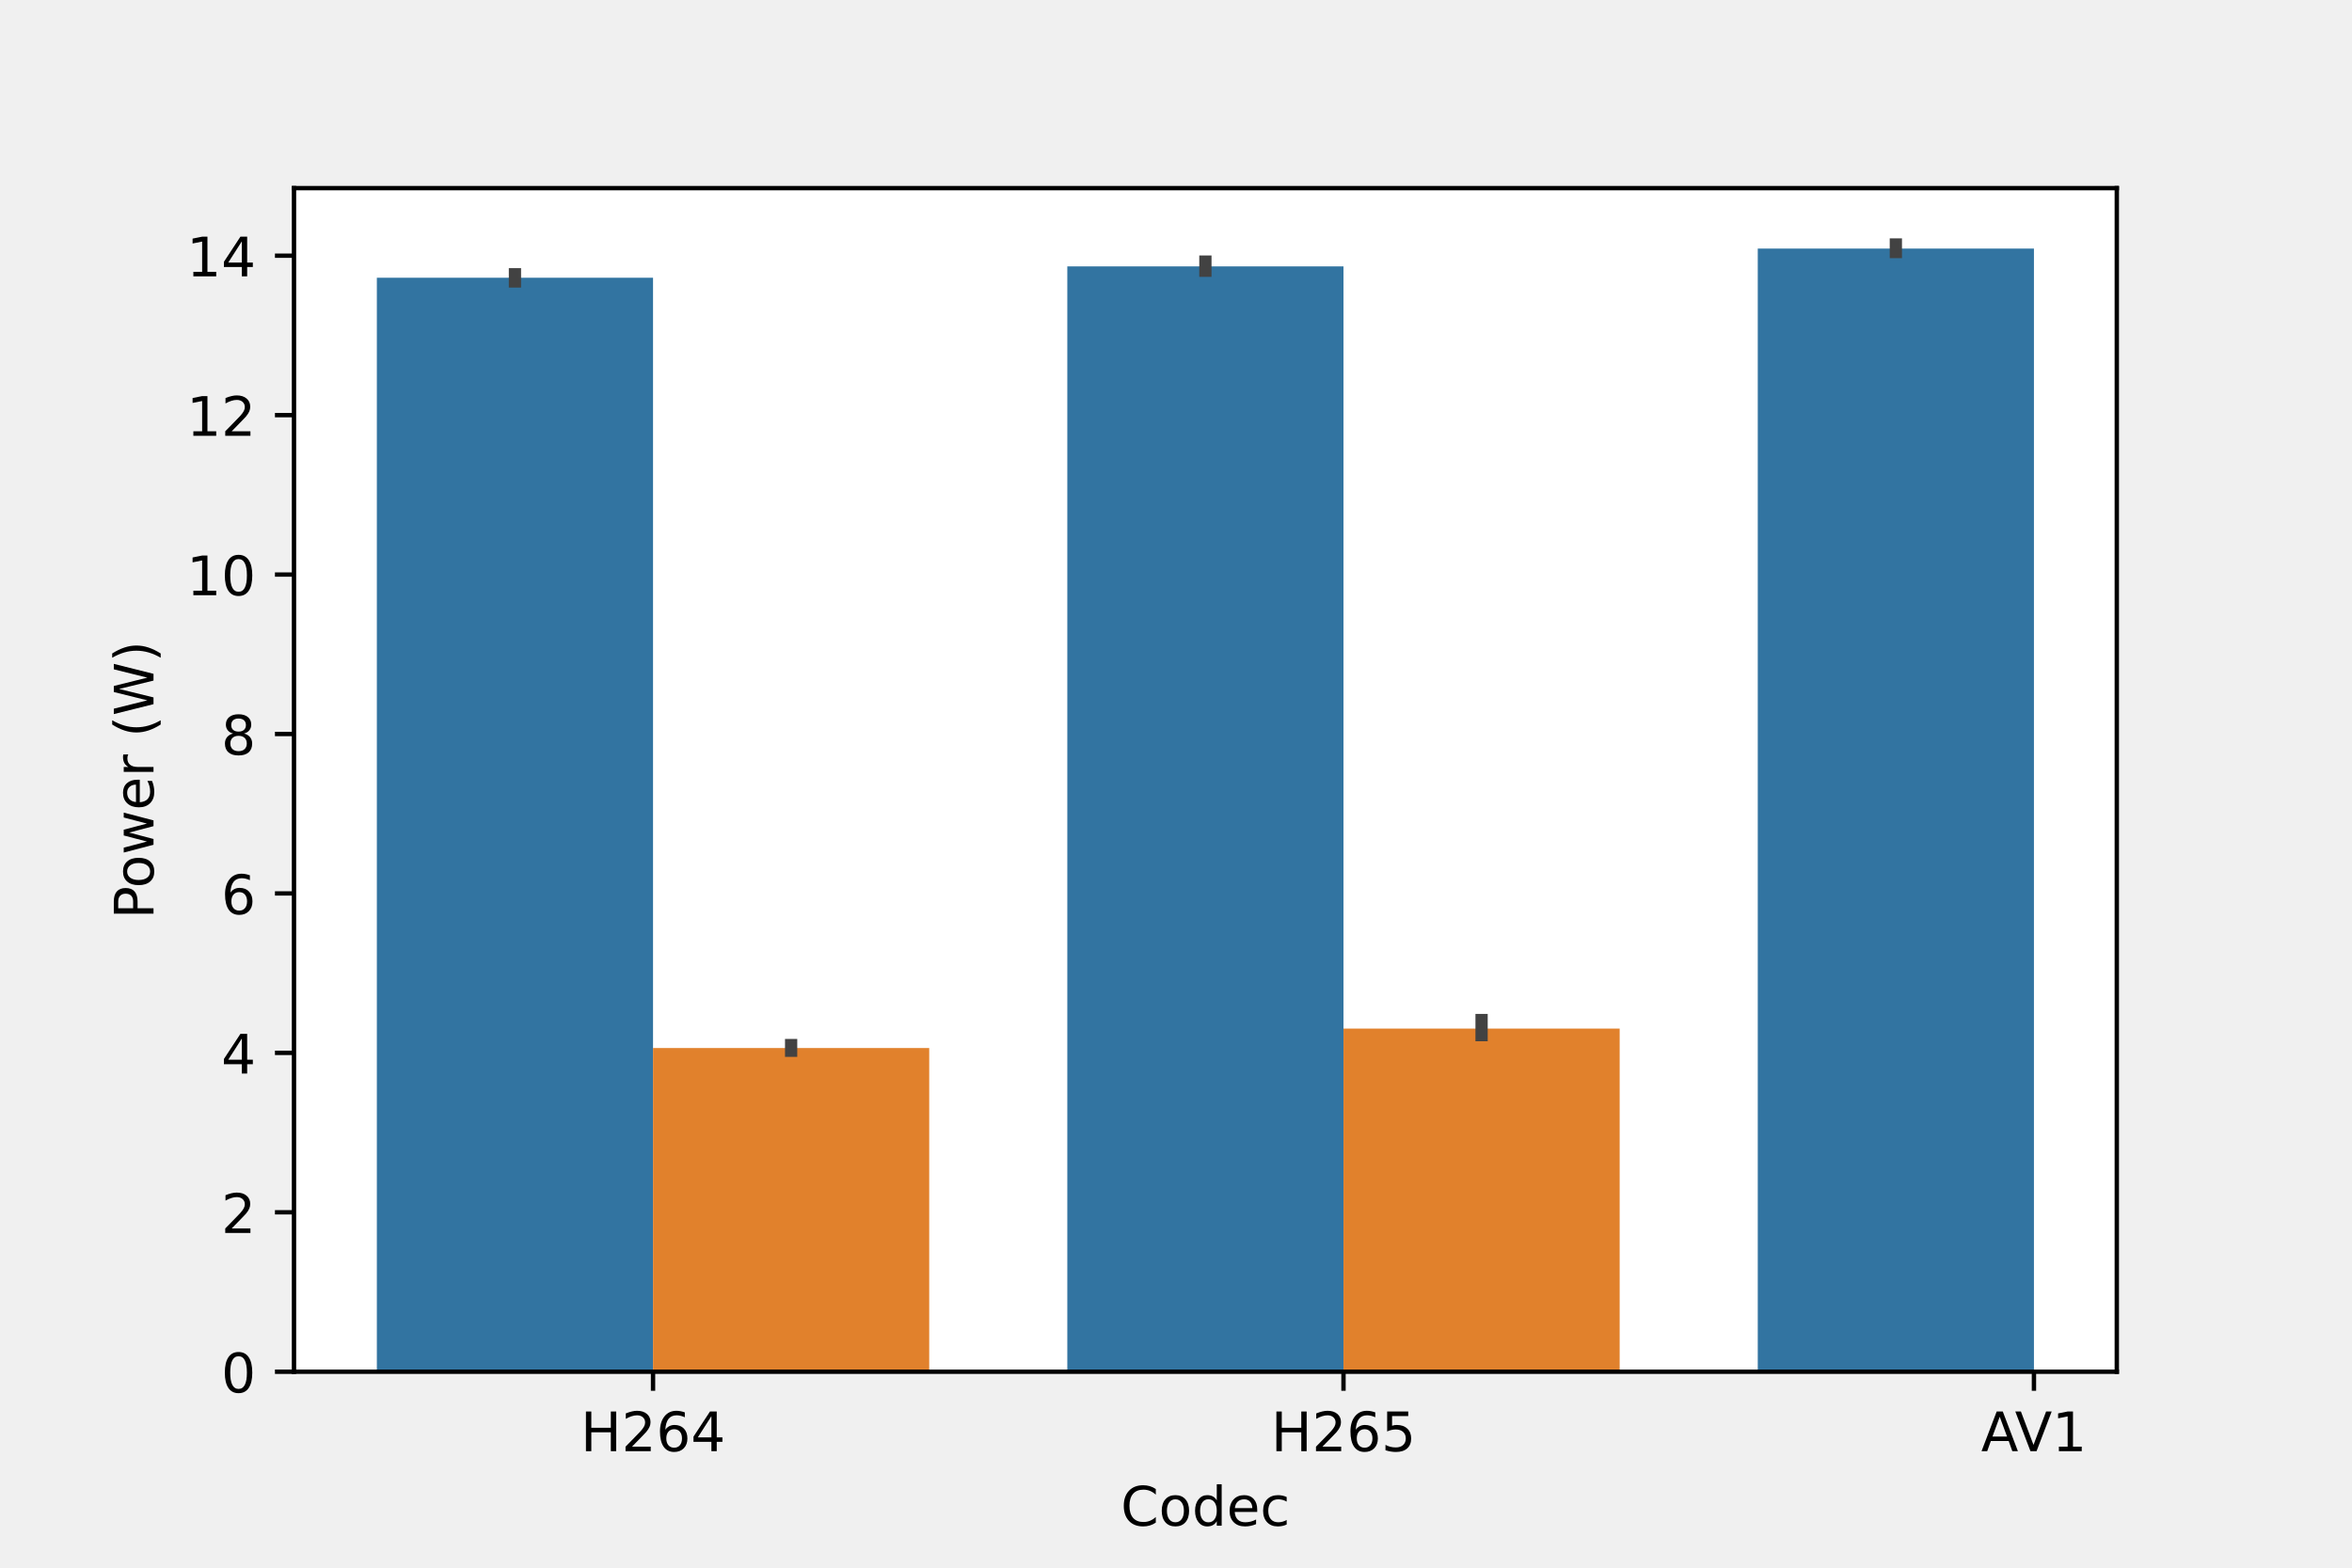
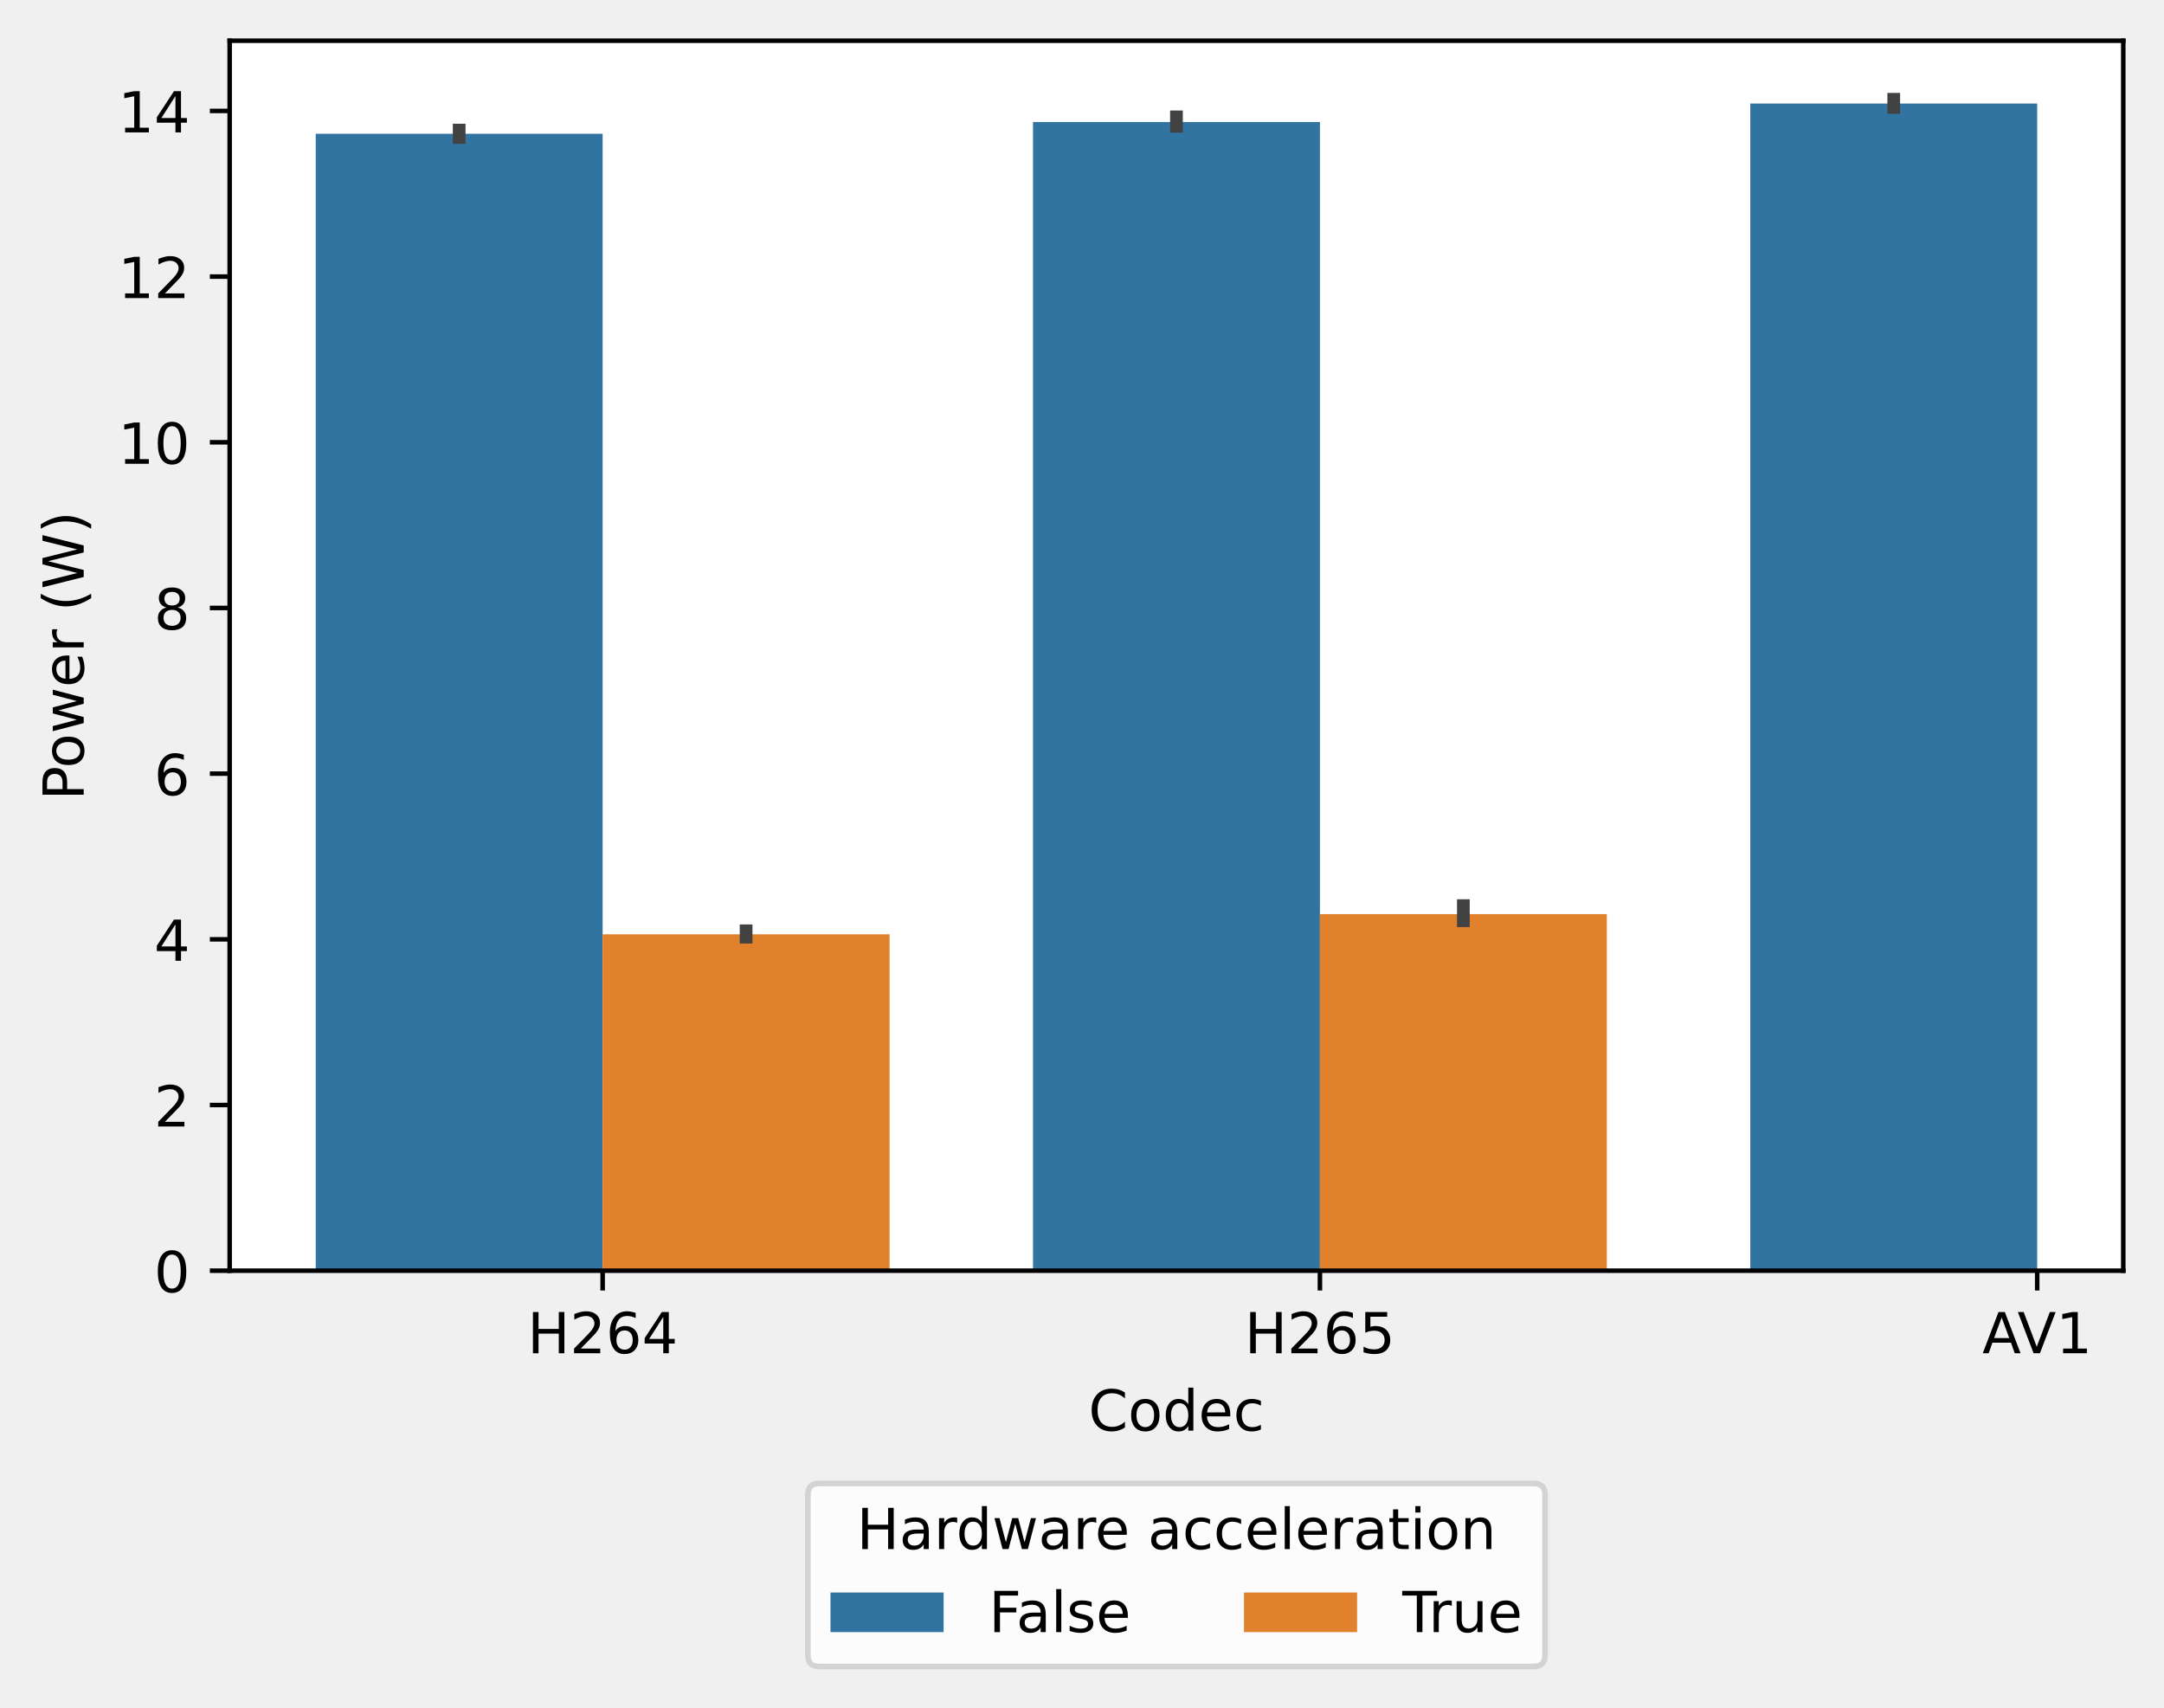
- <svg xmlns="http://www.w3.org/2000/svg" xmlns:xlink="http://www.w3.org/1999/xlink" width="432pt" height="288pt" viewBox="0 0 432 288" version="1.1">
+ <svg xmlns="http://www.w3.org/2000/svg" xmlns:xlink="http://www.w3.org/1999/xlink" width="382.603pt" height="301.812pt" viewBox="0 0 382.603 301.812" version="1.1">
  <defs>
    <style type="text/css">*{stroke-linejoin: round; stroke-linecap: butt}</style>
  </defs>
  <g id="figure_1">
    <g id="patch_1">
-       <path d="M 0 288  L 432 288  L 432 0  L 0 0  L 0 288  z " style="fill: none" />
+       <path d="M 0 301.812  L 382.603 301.812  L 382.603 0  L 0 0  L 0 301.812  z " style="fill: none" />
    </g>
    <g id="axes_1">
      <g id="patch_2">
-         <path d="M 54 252  L 388.8 252  L 388.8 34.56  L 54 34.56  z " style="fill: #ffffff" />
+         <path d="M 40.603 224.64  L 375.403 224.64  L 375.403 7.2  L 40.603 7.2  z " style="fill: #ffffff" />
      </g>
      <g id="patch_3">
-         <path d="M 69.218 252  L 119.945 252  L 119.945 51.02  L 69.218 51.02  z " clip-path="url(#p73c936c6ef)" style="fill: #3274a1" />
+         <path d="M 55.821 224.64  L 106.549 224.64  L 106.549 23.655  L 55.821 23.655  z " clip-path="url(#paa08e90f92)" style="fill: #3274a1" />
      </g>
      <g id="patch_4">
-         <path d="M 196.036 252  L 246.764 252  L 246.764 48.938  L 196.036 48.938  z " clip-path="url(#p73c936c6ef)" style="fill: #3274a1" />
+         <path d="M 182.639 224.64  L 233.367 224.64  L 233.367 21.573  L 182.639 21.573  z " clip-path="url(#paa08e90f92)" style="fill: #3274a1" />
      </g>
      <g id="patch_5">
-         <path d="M 322.855 252  L 373.582 252  L 373.582 45.666  L 322.855 45.666  z " clip-path="url(#p73c936c6ef)" style="fill: #3274a1" />
+         <path d="M 309.458 224.64  L 360.185 224.64  L 360.185 18.301  L 309.458 18.301  z " clip-path="url(#paa08e90f92)" style="fill: #3274a1" />
      </g>
      <g id="patch_6">
-         <path d="M 119.945 252  L 170.673 252  L 170.673 192.536  L 119.945 192.536  z " clip-path="url(#p73c936c6ef)" style="fill: #e1812c" />
+         <path d="M 106.549 224.64  L 157.276 224.64  L 157.276 165.174  L 106.549 165.174  z " clip-path="url(#paa08e90f92)" style="fill: #e1812c" />
      </g>
      <g id="patch_7">
-         <path d="M 246.764 252  L 297.491 252  L 297.491 188.967  L 246.764 188.967  z " clip-path="url(#p73c936c6ef)" style="fill: #e1812c" />
+         <path d="M 233.367 224.64  L 284.094 224.64  L 284.094 161.605  L 233.367 161.605  z " clip-path="url(#paa08e90f92)" style="fill: #e1812c" />
      </g>
      <g id="patch_8">
-         <path d="M 119.945 252  L 119.945 252  L 119.945 252  L 119.945 252  z " clip-path="url(#p73c936c6ef)" style="fill: #3274a1" />
+         <path d="M 106.549 224.64  L 106.549 224.64  L 106.549 224.64  L 106.549 224.64  z " clip-path="url(#paa08e90f92)" style="fill: #3274a1" />
      </g>
      <g id="patch_9">
-         <path d="M 119.945 252  L 119.945 252  L 119.945 252  L 119.945 252  z " clip-path="url(#p73c936c6ef)" style="fill: #e1812c" />
+         <path d="M 106.549 224.64  L 106.549 224.64  L 106.549 224.64  L 106.549 224.64  z " clip-path="url(#paa08e90f92)" style="fill: #e1812c" />
      </g>
      <g id="matplotlib.axis_1">
        <g id="xtick_1">
          <g id="line2d_1">
            <defs>
-               <path id="m6d812d4e52" d="M 0 0  L 0 3.5  " style="stroke: #000000; stroke-width: 0.8" />
-             </defs>
-             <g>
-               <use xlink:href="#m6d812d4e52" x="119.945" y="252" style="stroke: #000000; stroke-width: 0.8" />
+               <path id="m2e20325856" d="M 0 0  L 0 3.5  " style="stroke: #000000; stroke-width: 0.8" />
+             </defs>
+             <g>
+               <use xlink:href="#m2e20325856" x="106.549" y="224.64" style="stroke: #000000; stroke-width: 0.8" />
            </g>
          </g>
          <g id="text_1">
-             <g transform="translate(106.6415 266.5984)scale(0.1 -0.1)">
+             <g transform="translate(93.24467 239.2384)scale(0.1 -0.1)">
              <defs>
                <path id="DejaVuSans-48" d="M 628 4666  L 1259 4666  L 1259 2753  L 3553 2753  L 3553 4666  L 4184 4666  L 4184 0  L 3553 0  L 3553 2222  L 1259 2222  L 1259 0  L 628 0  L 628 4666  z " transform="scale(0.015625)" />
                <path id="DejaVuSans-32" d="M 1228 531  L 3431 531  L 3431 0  L 469 0  L 469 531  Q 828 903 1448 1529  Q 2069 2156 2228 2338  Q 2531 2678 2651 2914  Q 2772 3150 2772 3378  Q 2772 3750 2511 3984  Q 2250 4219 1831 4219  Q 1534 4219 1204 4116  Q 875 4013 500 3803  L 500 4441  Q 881 4594 1212 4672  Q 1544 4750 1819 4750  Q 2544 4750 2975 4387  Q 3406 4025 3406 3419  Q 3406 3131 3298 2873  Q 3191 2616 2906 2266  Q 2828 2175 2409 1742  Q 1991 1309 1228 531  z " transform="scale(0.015625)" />
                <path id="DejaVuSans-36" d="M 2113 2584  Q 1688 2584 1439 2293  Q 1191 2003 1191 1497  Q 1191 994 1439 701  Q 1688 409 2113 409  Q 2538 409 2786 701  Q 3034 994 3034 1497  Q 3034 2003 2786 2293  Q 2538 2584 2113 2584  z M 3366 4563  L 3366 3988  Q 3128 4100 2886 4159  Q 2644 4219 2406 4219  Q 1781 4219 1451 3797  Q 1122 3375 1075 2522  Q 1259 2794 1537 2939  Q 1816 3084 2150 3084  Q 2853 3084 3261 2657  Q 3669 2231 3669 1497  Q 3669 778 3244 343  Q 2819 -91 2113 -91  Q 1303 -91 875 529  Q 447 1150 447 2328  Q 447 3434 972 4092  Q 1497 4750 2381 4750  Q 2619 4750 2861 4703  Q 3103 4656 3366 4563  z " transform="scale(0.015625)" />
                <path id="DejaVuSans-34" d="M 2419 4116  L 825 1625  L 2419 1625  L 2419 4116  z M 2253 4666  L 3047 4666  L 3047 1625  L 3713 1625  L 3713 1100  L 3047 1100  L 3047 0  L 2419 0  L 2419 1100  L 313 1100  L 313 1709  L 2253 4666  z " transform="scale(0.015625)" />
              </defs>
              <use xlink:href="#DejaVuSans-48" />
              <use xlink:href="#DejaVuSans-32" x="75.195" />
              <use xlink:href="#DejaVuSans-36" x="138.818" />
              <use xlink:href="#DejaVuSans-34" x="202.441" />
            </g>
          </g>
        </g>
        <g id="xtick_2">
          <g id="line2d_2">
            <g>
-               <use xlink:href="#m6d812d4e52" x="246.764" y="252" style="stroke: #000000; stroke-width: 0.8" />
+               <use xlink:href="#m2e20325856" x="233.367" y="224.64" style="stroke: #000000; stroke-width: 0.8" />
            </g>
          </g>
          <g id="text_2">
-             <g transform="translate(233.4597 266.5984)scale(0.1 -0.1)">
+             <g transform="translate(220.0629 239.2384)scale(0.1 -0.1)">
              <defs>
                <path id="DejaVuSans-35" d="M 691 4666  L 3169 4666  L 3169 4134  L 1269 4134  L 1269 2991  Q 1406 3038 1543 3061  Q 1681 3084 1819 3084  Q 2600 3084 3056 2656  Q 3513 2228 3513 1497  Q 3513 744 3044 326  Q 2575 -91 1722 -91  Q 1428 -91 1123 -41  Q 819 9 494 109  L 494 744  Q 775 591 1075 516  Q 1375 441 1709 441  Q 2250 441 2565 725  Q 2881 1009 2881 1497  Q 2881 1984 2565 2268  Q 2250 2553 1709 2553  Q 1456 2553 1204 2497  Q 953 2441 691 2322  L 691 4666  z " transform="scale(0.015625)" />
              </defs>
              <use xlink:href="#DejaVuSans-48" />
              <use xlink:href="#DejaVuSans-32" x="75.195" />
              <use xlink:href="#DejaVuSans-36" x="138.818" />
              <use xlink:href="#DejaVuSans-35" x="202.441" />
            </g>
          </g>
        </g>
        <g id="xtick_3">
          <g id="line2d_3">
            <g>
-               <use xlink:href="#m6d812d4e52" x="373.582" y="252" style="stroke: #000000; stroke-width: 0.8" />
+               <use xlink:href="#m2e20325856" x="360.185" y="224.64" style="stroke: #000000; stroke-width: 0.8" />
            </g>
          </g>
          <g id="text_3">
-             <g transform="translate(363.8787 266.5984)scale(0.1 -0.1)">
+             <g transform="translate(350.4818 239.2384)scale(0.1 -0.1)">
              <defs>
                <path id="DejaVuSans-41" d="M 2188 4044  L 1331 1722  L 3047 1722  L 2188 4044  z M 1831 4666  L 2547 4666  L 4325 0  L 3669 0  L 3244 1197  L 1141 1197  L 716 0  L 50 0  L 1831 4666  z " transform="scale(0.015625)" />
                <path id="DejaVuSans-56" d="M 1831 0  L 50 4666  L 709 4666  L 2188 738  L 3669 4666  L 4325 4666  L 2547 0  L 1831 0  z " transform="scale(0.015625)" />
                <path id="DejaVuSans-31" d="M 794 531  L 1825 531  L 1825 4091  L 703 3866  L 703 4441  L 1819 4666  L 2450 4666  L 2450 531  L 3481 531  L 3481 0  L 794 0  L 794 531  z " transform="scale(0.015625)" />
              </defs>
              <use xlink:href="#DejaVuSans-41" />
              <use xlink:href="#DejaVuSans-56" x="62.033" />
              <use xlink:href="#DejaVuSans-31" x="130.441" />
            </g>
          </g>
        </g>
        <g id="text_4">
-           <g transform="translate(205.8492 280.2766)scale(0.1 -0.1)">
+           <g transform="translate(192.4523 252.9166)scale(0.1 -0.1)">
            <defs>
              <path id="DejaVuSans-43" d="M 4122 4306  L 4122 3641  Q 3803 3938 3442 4084  Q 3081 4231 2675 4231  Q 1875 4231 1450 3742  Q 1025 3253 1025 2328  Q 1025 1406 1450 917  Q 1875 428 2675 428  Q 3081 428 3442 575  Q 3803 722 4122 1019  L 4122 359  Q 3791 134 3420 21  Q 3050 -91 2638 -91  Q 1578 -91 968 557  Q 359 1206 359 2328  Q 359 3453 968 4101  Q 1578 4750 2638 4750  Q 3056 4750 3426 4639  Q 3797 4528 4122 4306  z " transform="scale(0.015625)" />
              <path id="DejaVuSans-6f" d="M 1959 3097  Q 1497 3097 1228 2736  Q 959 2375 959 1747  Q 959 1119 1226 758  Q 1494 397 1959 397  Q 2419 397 2687 759  Q 2956 1122 2956 1747  Q 2956 2369 2687 2733  Q 2419 3097 1959 3097  z M 1959 3584  Q 2709 3584 3137 3096  Q 3566 2609 3566 1747  Q 3566 888 3137 398  Q 2709 -91 1959 -91  Q 1206 -91 779 398  Q 353 888 353 1747  Q 353 2609 779 3096  Q 1206 3584 1959 3584  z " transform="scale(0.015625)" />
              <path id="DejaVuSans-64" d="M 2906 2969  L 2906 4863  L 3481 4863  L 3481 0  L 2906 0  L 2906 525  Q 2725 213 2448 61  Q 2172 -91 1784 -91  Q 1150 -91 751 415  Q 353 922 353 1747  Q 353 2572 751 3078  Q 1150 3584 1784 3584  Q 2172 3584 2448 3432  Q 2725 3281 2906 2969  z M 947 1747  Q 947 1113 1208 752  Q 1469 391 1925 391  Q 2381 391 2643 752  Q 2906 1113 2906 1747  Q 2906 2381 2643 2742  Q 2381 3103 1925 3103  Q 1469 3103 1208 2742  Q 947 2381 947 1747  z " transform="scale(0.015625)" />
              <path id="DejaVuSans-65" d="M 3597 1894  L 3597 1613  L 953 1613  Q 991 1019 1311 708  Q 1631 397 2203 397  Q 2534 397 2845 478  Q 3156 559 3463 722  L 3463 178  Q 3153 47 2828 -22  Q 2503 -91 2169 -91  Q 1331 -91 842 396  Q 353 884 353 1716  Q 353 2575 817 3079  Q 1281 3584 2069 3584  Q 2775 3584 3186 3129  Q 3597 2675 3597 1894  z M 3022 2063  Q 3016 2534 2758 2815  Q 2500 3097 2075 3097  Q 1594 3097 1305 2825  Q 1016 2553 972 2059  L 3022 2063  z " transform="scale(0.015625)" />
              <path id="DejaVuSans-63" d="M 3122 3366  L 3122 2828  Q 2878 2963 2633 3030  Q 2388 3097 2138 3097  Q 1578 3097 1268 2742  Q 959 2388 959 1747  Q 959 1106 1268 751  Q 1578 397 2138 397  Q 2388 397 2633 464  Q 2878 531 3122 666  L 3122 134  Q 2881 22 2623 -34  Q 2366 -91 2075 -91  Q 1284 -91 818 406  Q 353 903 353 1747  Q 353 2603 823 3093  Q 1294 3584 2113 3584  Q 2378 3584 2631 3529  Q 2884 3475 3122 3366  z " transform="scale(0.015625)" />
            </defs>
            <use xlink:href="#DejaVuSans-43" />
            <use xlink:href="#DejaVuSans-6f" x="69.824" />
            <use xlink:href="#DejaVuSans-64" x="131.006" />
            <use xlink:href="#DejaVuSans-65" x="194.482" />
            <use xlink:href="#DejaVuSans-63" x="256.006" />
          </g>
        </g>
      </g>
      <g id="matplotlib.axis_2">
        <g id="ytick_1">
          <g id="line2d_4">
            <defs>
-               <path id="m892ee3a99e" d="M 0 0  L -3.5 0  " style="stroke: #000000; stroke-width: 0.8" />
-             </defs>
-             <g>
-               <use xlink:href="#m892ee3a99e" x="54" y="252" style="stroke: #000000; stroke-width: 0.8" />
+               <path id="mf7928c3a3b" d="M 0 0  L -3.5 0  " style="stroke: #000000; stroke-width: 0.8" />
+             </defs>
+             <g>
+               <use xlink:href="#mf7928c3a3b" x="40.603" y="224.64" style="stroke: #000000; stroke-width: 0.8" />
            </g>
          </g>
          <g id="text_5">
-             <g transform="translate(40.6375 255.7992)scale(0.1 -0.1)">
+             <g transform="translate(27.24063 228.4392)scale(0.1 -0.1)">
              <defs>
                <path id="DejaVuSans-30" d="M 2034 4250  Q 1547 4250 1301 3770  Q 1056 3291 1056 2328  Q 1056 1369 1301 889  Q 1547 409 2034 409  Q 2525 409 2770 889  Q 3016 1369 3016 2328  Q 3016 3291 2770 3770  Q 2525 4250 2034 4250  z M 2034 4750  Q 2819 4750 3233 4129  Q 3647 3509 3647 2328  Q 3647 1150 3233 529  Q 2819 -91 2034 -91  Q 1250 -91 836 529  Q 422 1150 422 2328  Q 422 3509 836 4129  Q 1250 4750 2034 4750  z " transform="scale(0.015625)" />
              </defs>
              <use xlink:href="#DejaVuSans-30" />
            </g>
          </g>
        </g>
        <g id="ytick_2">
          <g id="line2d_5">
            <g>
-               <use xlink:href="#m892ee3a99e" x="54" y="222.71" style="stroke: #000000; stroke-width: 0.8" />
+               <use xlink:href="#mf7928c3a3b" x="40.603" y="195.35" style="stroke: #000000; stroke-width: 0.8" />
            </g>
          </g>
          <g id="text_6">
-             <g transform="translate(40.6375 226.5096)scale(0.1 -0.1)">
+             <g transform="translate(27.24063 199.1489)scale(0.1 -0.1)">
              <use xlink:href="#DejaVuSans-32" />
            </g>
          </g>
        </g>
        <g id="ytick_3">
          <g id="line2d_6">
            <g>
-               <use xlink:href="#m892ee3a99e" x="54" y="193.421" style="stroke: #000000; stroke-width: 0.8" />
+               <use xlink:href="#mf7928c3a3b" x="40.603" y="166.059" style="stroke: #000000; stroke-width: 0.8" />
            </g>
          </g>
          <g id="text_7">
-             <g transform="translate(40.6375 197.22)scale(0.1 -0.1)">
+             <g transform="translate(27.24063 169.8586)scale(0.1 -0.1)">
              <use xlink:href="#DejaVuSans-34" />
            </g>
          </g>
        </g>
        <g id="ytick_4">
          <g id="line2d_7">
            <g>
-               <use xlink:href="#m892ee3a99e" x="54" y="164.131" style="stroke: #000000; stroke-width: 0.8" />
+               <use xlink:href="#mf7928c3a3b" x="40.603" y="136.769" style="stroke: #000000; stroke-width: 0.8" />
            </g>
          </g>
          <g id="text_8">
-             <g transform="translate(40.6375 167.9304)scale(0.1 -0.1)">
+             <g transform="translate(27.24063 140.5682)scale(0.1 -0.1)">
              <use xlink:href="#DejaVuSans-36" />
            </g>
          </g>
        </g>
        <g id="ytick_5">
          <g id="line2d_8">
            <g>
-               <use xlink:href="#m892ee3a99e" x="54" y="134.842" style="stroke: #000000; stroke-width: 0.8" />
+               <use xlink:href="#mf7928c3a3b" x="40.603" y="107.479" style="stroke: #000000; stroke-width: 0.8" />
            </g>
          </g>
          <g id="text_9">
-             <g transform="translate(40.6375 138.6408)scale(0.1 -0.1)">
+             <g transform="translate(27.24063 111.2779)scale(0.1 -0.1)">
              <defs>
                <path id="DejaVuSans-38" d="M 2034 2216  Q 1584 2216 1326 1975  Q 1069 1734 1069 1313  Q 1069 891 1326 650  Q 1584 409 2034 409  Q 2484 409 2743 651  Q 3003 894 3003 1313  Q 3003 1734 2745 1975  Q 2488 2216 2034 2216  z M 1403 2484  Q 997 2584 770 2862  Q 544 3141 544 3541  Q 544 4100 942 4425  Q 1341 4750 2034 4750  Q 2731 4750 3128 4425  Q 3525 4100 3525 3541  Q 3525 3141 3298 2862  Q 3072 2584 2669 2484  Q 3125 2378 3379 2068  Q 3634 1759 3634 1313  Q 3634 634 3220 271  Q 2806 -91 2034 -91  Q 1263 -91 848 271  Q 434 634 434 1313  Q 434 1759 690 2068  Q 947 2378 1403 2484  z M 1172 3481  Q 1172 3119 1398 2916  Q 1625 2713 2034 2713  Q 2441 2713 2670 2916  Q 2900 3119 2900 3481  Q 2900 3844 2670 4047  Q 2441 4250 2034 4250  Q 1625 4250 1398 4047  Q 1172 3844 1172 3481  z " transform="scale(0.015625)" />
              </defs>
              <use xlink:href="#DejaVuSans-38" />
            </g>
          </g>
        </g>
        <g id="ytick_6">
          <g id="line2d_9">
            <g>
-               <use xlink:href="#m892ee3a99e" x="54" y="105.552" style="stroke: #000000; stroke-width: 0.8" />
+               <use xlink:href="#mf7928c3a3b" x="40.603" y="78.188" style="stroke: #000000; stroke-width: 0.8" />
            </g>
          </g>
          <g id="text_10">
-             <g transform="translate(34.275 109.3512)scale(0.1 -0.1)">
+             <g transform="translate(20.87813 81.98756)scale(0.1 -0.1)">
              <use xlink:href="#DejaVuSans-31" />
              <use xlink:href="#DejaVuSans-30" x="63.623" />
            </g>
          </g>
        </g>
        <g id="ytick_7">
          <g id="line2d_10">
            <g>
-               <use xlink:href="#m892ee3a99e" x="54" y="76.262" style="stroke: #000000; stroke-width: 0.8" />
+               <use xlink:href="#mf7928c3a3b" x="40.603" y="48.898" style="stroke: #000000; stroke-width: 0.8" />
            </g>
          </g>
          <g id="text_11">
-             <g transform="translate(34.275 80.06155)scale(0.1 -0.1)">
+             <g transform="translate(20.87813 52.69723)scale(0.1 -0.1)">
              <use xlink:href="#DejaVuSans-31" />
              <use xlink:href="#DejaVuSans-32" x="63.623" />
            </g>
          </g>
        </g>
        <g id="ytick_8">
          <g id="line2d_11">
            <g>
-               <use xlink:href="#m892ee3a99e" x="54" y="46.973" style="stroke: #000000; stroke-width: 0.8" />
+               <use xlink:href="#mf7928c3a3b" x="40.603" y="19.608" style="stroke: #000000; stroke-width: 0.8" />
            </g>
          </g>
          <g id="text_12">
-             <g transform="translate(34.275 50.77194)scale(0.1 -0.1)">
+             <g transform="translate(20.87813 23.40689)scale(0.1 -0.1)">
              <use xlink:href="#DejaVuSans-31" />
              <use xlink:href="#DejaVuSans-34" x="63.623" />
            </g>
          </g>
        </g>
        <g id="text_13">
-           <g transform="translate(28.19531 168.8284)rotate(-90)scale(0.1 -0.1)">
+           <g transform="translate(14.79844 141.4684)rotate(-90)scale(0.1 -0.1)">
            <defs>
              <path id="DejaVuSans-50" d="M 1259 4147  L 1259 2394  L 2053 2394  Q 2494 2394 2734 2622  Q 2975 2850 2975 3272  Q 2975 3691 2734 3919  Q 2494 4147 2053 4147  L 1259 4147  z M 628 4666  L 2053 4666  Q 2838 4666 3239 4311  Q 3641 3956 3641 3272  Q 3641 2581 3239 2228  Q 2838 1875 2053 1875  L 1259 1875  L 1259 0  L 628 0  L 628 4666  z " transform="scale(0.015625)" />
              <path id="DejaVuSans-77" d="M 269 3500  L 844 3500  L 1563 769  L 2278 3500  L 2956 3500  L 3675 769  L 4391 3500  L 4966 3500  L 4050 0  L 3372 0  L 2619 2869  L 1863 0  L 1184 0  L 269 3500  z " transform="scale(0.015625)" />
              <path id="DejaVuSans-72" d="M 2631 2963  Q 2534 3019 2420 3045  Q 2306 3072 2169 3072  Q 1681 3072 1420 2755  Q 1159 2438 1159 1844  L 1159 0  L 581 0  L 581 3500  L 1159 3500  L 1159 2956  Q 1341 3275 1631 3429  Q 1922 3584 2338 3584  Q 2397 3584 2469 3576  Q 2541 3569 2628 3553  L 2631 2963  z " transform="scale(0.015625)" />
              <path id="DejaVuSans-20" transform="scale(0.015625)" />
              <path id="DejaVuSans-28" d="M 1984 4856  Q 1566 4138 1362 3434  Q 1159 2731 1159 2009  Q 1159 1288 1364 580  Q 1569 -128 1984 -844  L 1484 -844  Q 1016 -109 783 600  Q 550 1309 550 2009  Q 550 2706 781 3412  Q 1013 4119 1484 4856  L 1984 4856  z " transform="scale(0.015625)" />
              <path id="DejaVuSans-57" d="M 213 4666  L 850 4666  L 1831 722  L 2809 4666  L 3519 4666  L 4500 722  L 5478 4666  L 6119 4666  L 4947 0  L 4153 0  L 3169 4050  L 2175 0  L 1381 0  L 213 4666  z " transform="scale(0.015625)" />
              <path id="DejaVuSans-29" d="M 513 4856  L 1013 4856  Q 1481 4119 1714 3412  Q 1947 2706 1947 2009  Q 1947 1309 1714 600  Q 1481 -109 1013 -844  L 513 -844  Q 928 -128 1133 580  Q 1338 1288 1338 2009  Q 1338 2731 1133 3434  Q 928 4138 513 4856  z " transform="scale(0.015625)" />
            </defs>
            <use xlink:href="#DejaVuSans-50" />
            <use xlink:href="#DejaVuSans-6f" x="56.678" />
            <use xlink:href="#DejaVuSans-77" x="117.859" />
            <use xlink:href="#DejaVuSans-65" x="199.646" />
            <use xlink:href="#DejaVuSans-72" x="261.17" />
            <use xlink:href="#DejaVuSans-20" x="302.283" />
            <use xlink:href="#DejaVuSans-28" x="334.07" />
            <use xlink:href="#DejaVuSans-57" x="373.084" />
            <use xlink:href="#DejaVuSans-29" x="471.961" />
          </g>
        </g>
      </g>
      <g id="line2d_12">
-         <path d="M 94.582 51.706  L 94.582 50.389  " clip-path="url(#p73c936c6ef)" style="fill: none; stroke: #424242; stroke-width: 2.25; stroke-linecap: square" />
+         <path d="M 81.185 24.309  L 81.185 23  " clip-path="url(#paa08e90f92)" style="fill: none; stroke: #424242; stroke-width: 2.25; stroke-linecap: square" />
      </g>
      <g id="line2d_13">
-         <path d="M 221.4 49.736  L 221.4 48.055  " clip-path="url(#p73c936c6ef)" style="fill: none; stroke: #424242; stroke-width: 2.25; stroke-linecap: square" />
+         <path d="M 208.003 22.322  L 208.003 20.662  " clip-path="url(#paa08e90f92)" style="fill: none; stroke: #424242; stroke-width: 2.25; stroke-linecap: square" />
      </g>
      <g id="line2d_14">
-         <path d="M 348.218 46.308  L 348.218 44.914  " clip-path="url(#p73c936c6ef)" style="fill: none; stroke: #424242; stroke-width: 2.25; stroke-linecap: square" />
+         <path d="M 334.821 18.985  L 334.821 17.554  " clip-path="url(#paa08e90f92)" style="fill: none; stroke: #424242; stroke-width: 2.25; stroke-linecap: square" />
      </g>
      <g id="line2d_15">
-         <path d="M 145.309 193.032  L 145.309 191.992  " clip-path="url(#p73c936c6ef)" style="fill: none; stroke: #424242; stroke-width: 2.25; stroke-linecap: square" />
+         <path d="M 131.912 165.681  L 131.912 164.554  " clip-path="url(#paa08e90f92)" style="fill: none; stroke: #424242; stroke-width: 2.25; stroke-linecap: square" />
      </g>
      <g id="line2d_16">
-         <path d="M 272.127 190.162  L 272.127 187.396  " clip-path="url(#p73c936c6ef)" style="fill: none; stroke: #424242; stroke-width: 2.25; stroke-linecap: square" />
+         <path d="M 258.73 162.773  L 258.73 160.102  " clip-path="url(#paa08e90f92)" style="fill: none; stroke: #424242; stroke-width: 2.25; stroke-linecap: square" />
      </g>
      <g id="patch_10">
-         <path d="M 54 252  L 54 34.56  " style="fill: none; stroke: #000000; stroke-width: 0.8; stroke-linejoin: miter; stroke-linecap: square" />
+         <path d="M 40.603 224.64  L 40.603 7.2  " style="fill: none; stroke: #000000; stroke-width: 0.8; stroke-linejoin: miter; stroke-linecap: square" />
      </g>
      <g id="patch_11">
-         <path d="M 388.8 252  L 388.8 34.56  " style="fill: none; stroke: #000000; stroke-width: 0.8; stroke-linejoin: miter; stroke-linecap: square" />
+         <path d="M 375.403 224.64  L 375.403 7.2  " style="fill: none; stroke: #000000; stroke-width: 0.8; stroke-linejoin: miter; stroke-linecap: square" />
      </g>
      <g id="patch_12">
-         <path d="M 54 252  L 388.8 252  " style="fill: none; stroke: #000000; stroke-width: 0.8; stroke-linejoin: miter; stroke-linecap: square" />
+         <path d="M 40.603 224.64  L 375.403 224.64  " style="fill: none; stroke: #000000; stroke-width: 0.8; stroke-linejoin: miter; stroke-linecap: square" />
      </g>
      <g id="patch_13">
-         <path d="M 54 34.56  L 388.8 34.56  " style="fill: none; stroke: #000000; stroke-width: 0.8; stroke-linejoin: miter; stroke-linecap: square" />
+         <path d="M 40.603 7.2  L 375.403 7.2  " style="fill: none; stroke: #000000; stroke-width: 0.8; stroke-linejoin: miter; stroke-linecap: square" />
      </g>
      <g id="legend_1">
        <g id="patch_14">
-           <path d="M 158.229 321.972  L 284.571 321.972  Q 286.571 321.972 286.571 319.972  L 286.571 291.616  Q 286.571 289.616 284.571 289.616  L 158.229 289.616  Q 156.229 289.616 156.229 291.616  L 156.229 319.972  Q 156.229 321.972 158.229 321.972  z " style="fill: #ffffff; opacity: 0.8; stroke: #cccccc; stroke-linejoin: miter" />
+           <path d="M 144.832 294.612  L 271.174 294.612  Q 273.174 294.612 273.174 292.612  L 273.174 264.256  Q 273.174 262.256 271.174 262.256  L 144.832 262.256  Q 142.832 262.256 142.832 264.256  L 142.832 292.612  Q 142.832 294.612 144.832 294.612  z " style="fill: #ffffff; opacity: 0.8; stroke: #cccccc; stroke-linejoin: miter" />
        </g>
        <g id="text_14">
-           <g transform="translate(164.8703 301.2144)scale(0.1 -0.1)">
+           <g transform="translate(151.4734 273.8544)scale(0.1 -0.1)">
            <defs>
              <path id="DejaVuSans-61" d="M 2194 1759  Q 1497 1759 1228 1600  Q 959 1441 959 1056  Q 959 750 1161 570  Q 1363 391 1709 391  Q 2188 391 2477 730  Q 2766 1069 2766 1631  L 2766 1759  L 2194 1759  z M 3341 1997  L 3341 0  L 2766 0  L 2766 531  Q 2569 213 2275 61  Q 1981 -91 1556 -91  Q 1019 -91 701 211  Q 384 513 384 1019  Q 384 1609 779 1909  Q 1175 2209 1959 2209  L 2766 2209  L 2766 2266  Q 2766 2663 2505 2880  Q 2244 3097 1772 3097  Q 1472 3097 1187 3025  Q 903 2953 641 2809  L 641 3341  Q 956 3463 1253 3523  Q 1550 3584 1831 3584  Q 2591 3584 2966 3190  Q 3341 2797 3341 1997  z " transform="scale(0.015625)" />
              <path id="DejaVuSans-6c" d="M 603 4863  L 1178 4863  L 1178 0  L 603 0  L 603 4863  z " transform="scale(0.015625)" />
              <path id="DejaVuSans-74" d="M 1172 4494  L 1172 3500  L 2356 3500  L 2356 3053  L 1172 3053  L 1172 1153  Q 1172 725 1289 603  Q 1406 481 1766 481  L 2356 481  L 2356 0  L 1766 0  Q 1100 0 847 248  Q 594 497 594 1153  L 594 3053  L 172 3053  L 172 3500  L 594 3500  L 594 4494  L 1172 4494  z " transform="scale(0.015625)" />
              <path id="DejaVuSans-69" d="M 603 3500  L 1178 3500  L 1178 0  L 603 0  L 603 3500  z M 603 4863  L 1178 4863  L 1178 4134  L 603 4134  L 603 4863  z " transform="scale(0.015625)" />
              <path id="DejaVuSans-6e" d="M 3513 2113  L 3513 0  L 2938 0  L 2938 2094  Q 2938 2591 2744 2837  Q 2550 3084 2163 3084  Q 1697 3084 1428 2787  Q 1159 2491 1159 1978  L 1159 0  L 581 0  L 581 3500  L 1159 3500  L 1159 2956  Q 1366 3272 1645 3428  Q 1925 3584 2291 3584  Q 2894 3584 3203 3211  Q 3513 2838 3513 2113  z " transform="scale(0.015625)" />
            </defs>
            <use xlink:href="#DejaVuSans-48" />
            <use xlink:href="#DejaVuSans-61" x="75.195" />
            <use xlink:href="#DejaVuSans-72" x="136.475" />
            <use xlink:href="#DejaVuSans-64" x="175.838" />
            <use xlink:href="#DejaVuSans-77" x="239.314" />
            <use xlink:href="#DejaVuSans-61" x="321.102" />
            <use xlink:href="#DejaVuSans-72" x="382.381" />
            <use xlink:href="#DejaVuSans-65" x="421.244" />
            <use xlink:href="#DejaVuSans-20" x="482.768" />
            <use xlink:href="#DejaVuSans-61" x="514.555" />
            <use xlink:href="#DejaVuSans-63" x="575.834" />
            <use xlink:href="#DejaVuSans-63" x="630.814" />
            <use xlink:href="#DejaVuSans-65" x="685.795" />
            <use xlink:href="#DejaVuSans-6c" x="747.318" />
            <use xlink:href="#DejaVuSans-65" x="775.102" />
            <use xlink:href="#DejaVuSans-72" x="836.625" />
            <use xlink:href="#DejaVuSans-61" x="877.738" />
            <use xlink:href="#DejaVuSans-74" x="939.018" />
            <use xlink:href="#DejaVuSans-69" x="978.227" />
            <use xlink:href="#DejaVuSans-6f" x="1006.01" />
            <use xlink:href="#DejaVuSans-6e" x="1067.191" />
          </g>
        </g>
        <g id="patch_15">
-           <path d="M 160.229 315.893  L 180.229 315.893  L 180.229 308.893  L 160.229 308.893  z " style="fill: #3274a1" />
+           <path d="M 146.832 288.533  L 166.832 288.533  L 166.832 281.533  L 146.832 281.533  z " style="fill: #3274a1" />
        </g>
        <g id="text_15">
-           <g transform="translate(188.2289 315.8926)scale(0.1 -0.1)">
+           <g transform="translate(174.832 288.5326)scale(0.1 -0.1)">
            <defs>
              <path id="DejaVuSans-46" d="M 628 4666  L 3309 4666  L 3309 4134  L 1259 4134  L 1259 2759  L 3109 2759  L 3109 2228  L 1259 2228  L 1259 0  L 628 0  L 628 4666  z " transform="scale(0.015625)" />
              <path id="DejaVuSans-73" d="M 2834 3397  L 2834 2853  Q 2591 2978 2328 3040  Q 2066 3103 1784 3103  Q 1356 3103 1142 2972  Q 928 2841 928 2578  Q 928 2378 1081 2264  Q 1234 2150 1697 2047  L 1894 2003  Q 2506 1872 2764 1633  Q 3022 1394 3022 966  Q 3022 478 2636 193  Q 2250 -91 1575 -91  Q 1294 -91 989 -36  Q 684 19 347 128  L 347 722  Q 666 556 975 473  Q 1284 391 1588 391  Q 1994 391 2212 530  Q 2431 669 2431 922  Q 2431 1156 2273 1281  Q 2116 1406 1581 1522  L 1381 1569  Q 847 1681 609 1914  Q 372 2147 372 2553  Q 372 3047 722 3315  Q 1072 3584 1716 3584  Q 2034 3584 2315 3537  Q 2597 3491 2834 3397  z " transform="scale(0.015625)" />
            </defs>
            <use xlink:href="#DejaVuSans-46" />
            <use xlink:href="#DejaVuSans-61" x="48.395" />
            <use xlink:href="#DejaVuSans-6c" x="109.674" />
            <use xlink:href="#DejaVuSans-73" x="137.457" />
            <use xlink:href="#DejaVuSans-65" x="189.557" />
          </g>
        </g>
        <g id="patch_16">
-           <path d="M 233.337 315.893  L 253.337 315.893  L 253.337 308.893  L 233.337 308.893  z " style="fill: #e1812c" />
+           <path d="M 219.94 288.533  L 239.94 288.533  L 239.94 281.533  L 219.94 281.533  z " style="fill: #e1812c" />
        </g>
        <g id="text_16">
-           <g transform="translate(261.3367 315.8926)scale(0.1 -0.1)">
+           <g transform="translate(247.9398 288.5326)scale(0.1 -0.1)">
            <defs>
              <path id="DejaVuSans-54" d="M -19 4666  L 3928 4666  L 3928 4134  L 2272 4134  L 2272 0  L 1638 0  L 1638 4134  L -19 4134  L -19 4666  z " transform="scale(0.015625)" />
              <path id="DejaVuSans-75" d="M 544 1381  L 544 3500  L 1119 3500  L 1119 1403  Q 1119 906 1312 657  Q 1506 409 1894 409  Q 2359 409 2629 706  Q 2900 1003 2900 1516  L 2900 3500  L 3475 3500  L 3475 0  L 2900 0  L 2900 538  Q 2691 219 2414 64  Q 2138 -91 1772 -91  Q 1169 -91 856 284  Q 544 659 544 1381  z M 1991 3584  L 1991 3584  z " transform="scale(0.015625)" />
            </defs>
            <use xlink:href="#DejaVuSans-54" />
            <use xlink:href="#DejaVuSans-72" x="46.334" />
            <use xlink:href="#DejaVuSans-75" x="87.447" />
            <use xlink:href="#DejaVuSans-65" x="150.826" />
          </g>
        </g>
      </g>
    </g>
  </g>
  <defs>
-     <clipPath id="p73c936c6ef">
-       <rect x="54" y="34.56" width="334.8" height="217.44" />
+     <clipPath id="paa08e90f92">
+       <rect x="40.603" y="7.2" width="334.8" height="217.44" />
    </clipPath>
  </defs>
</svg>
